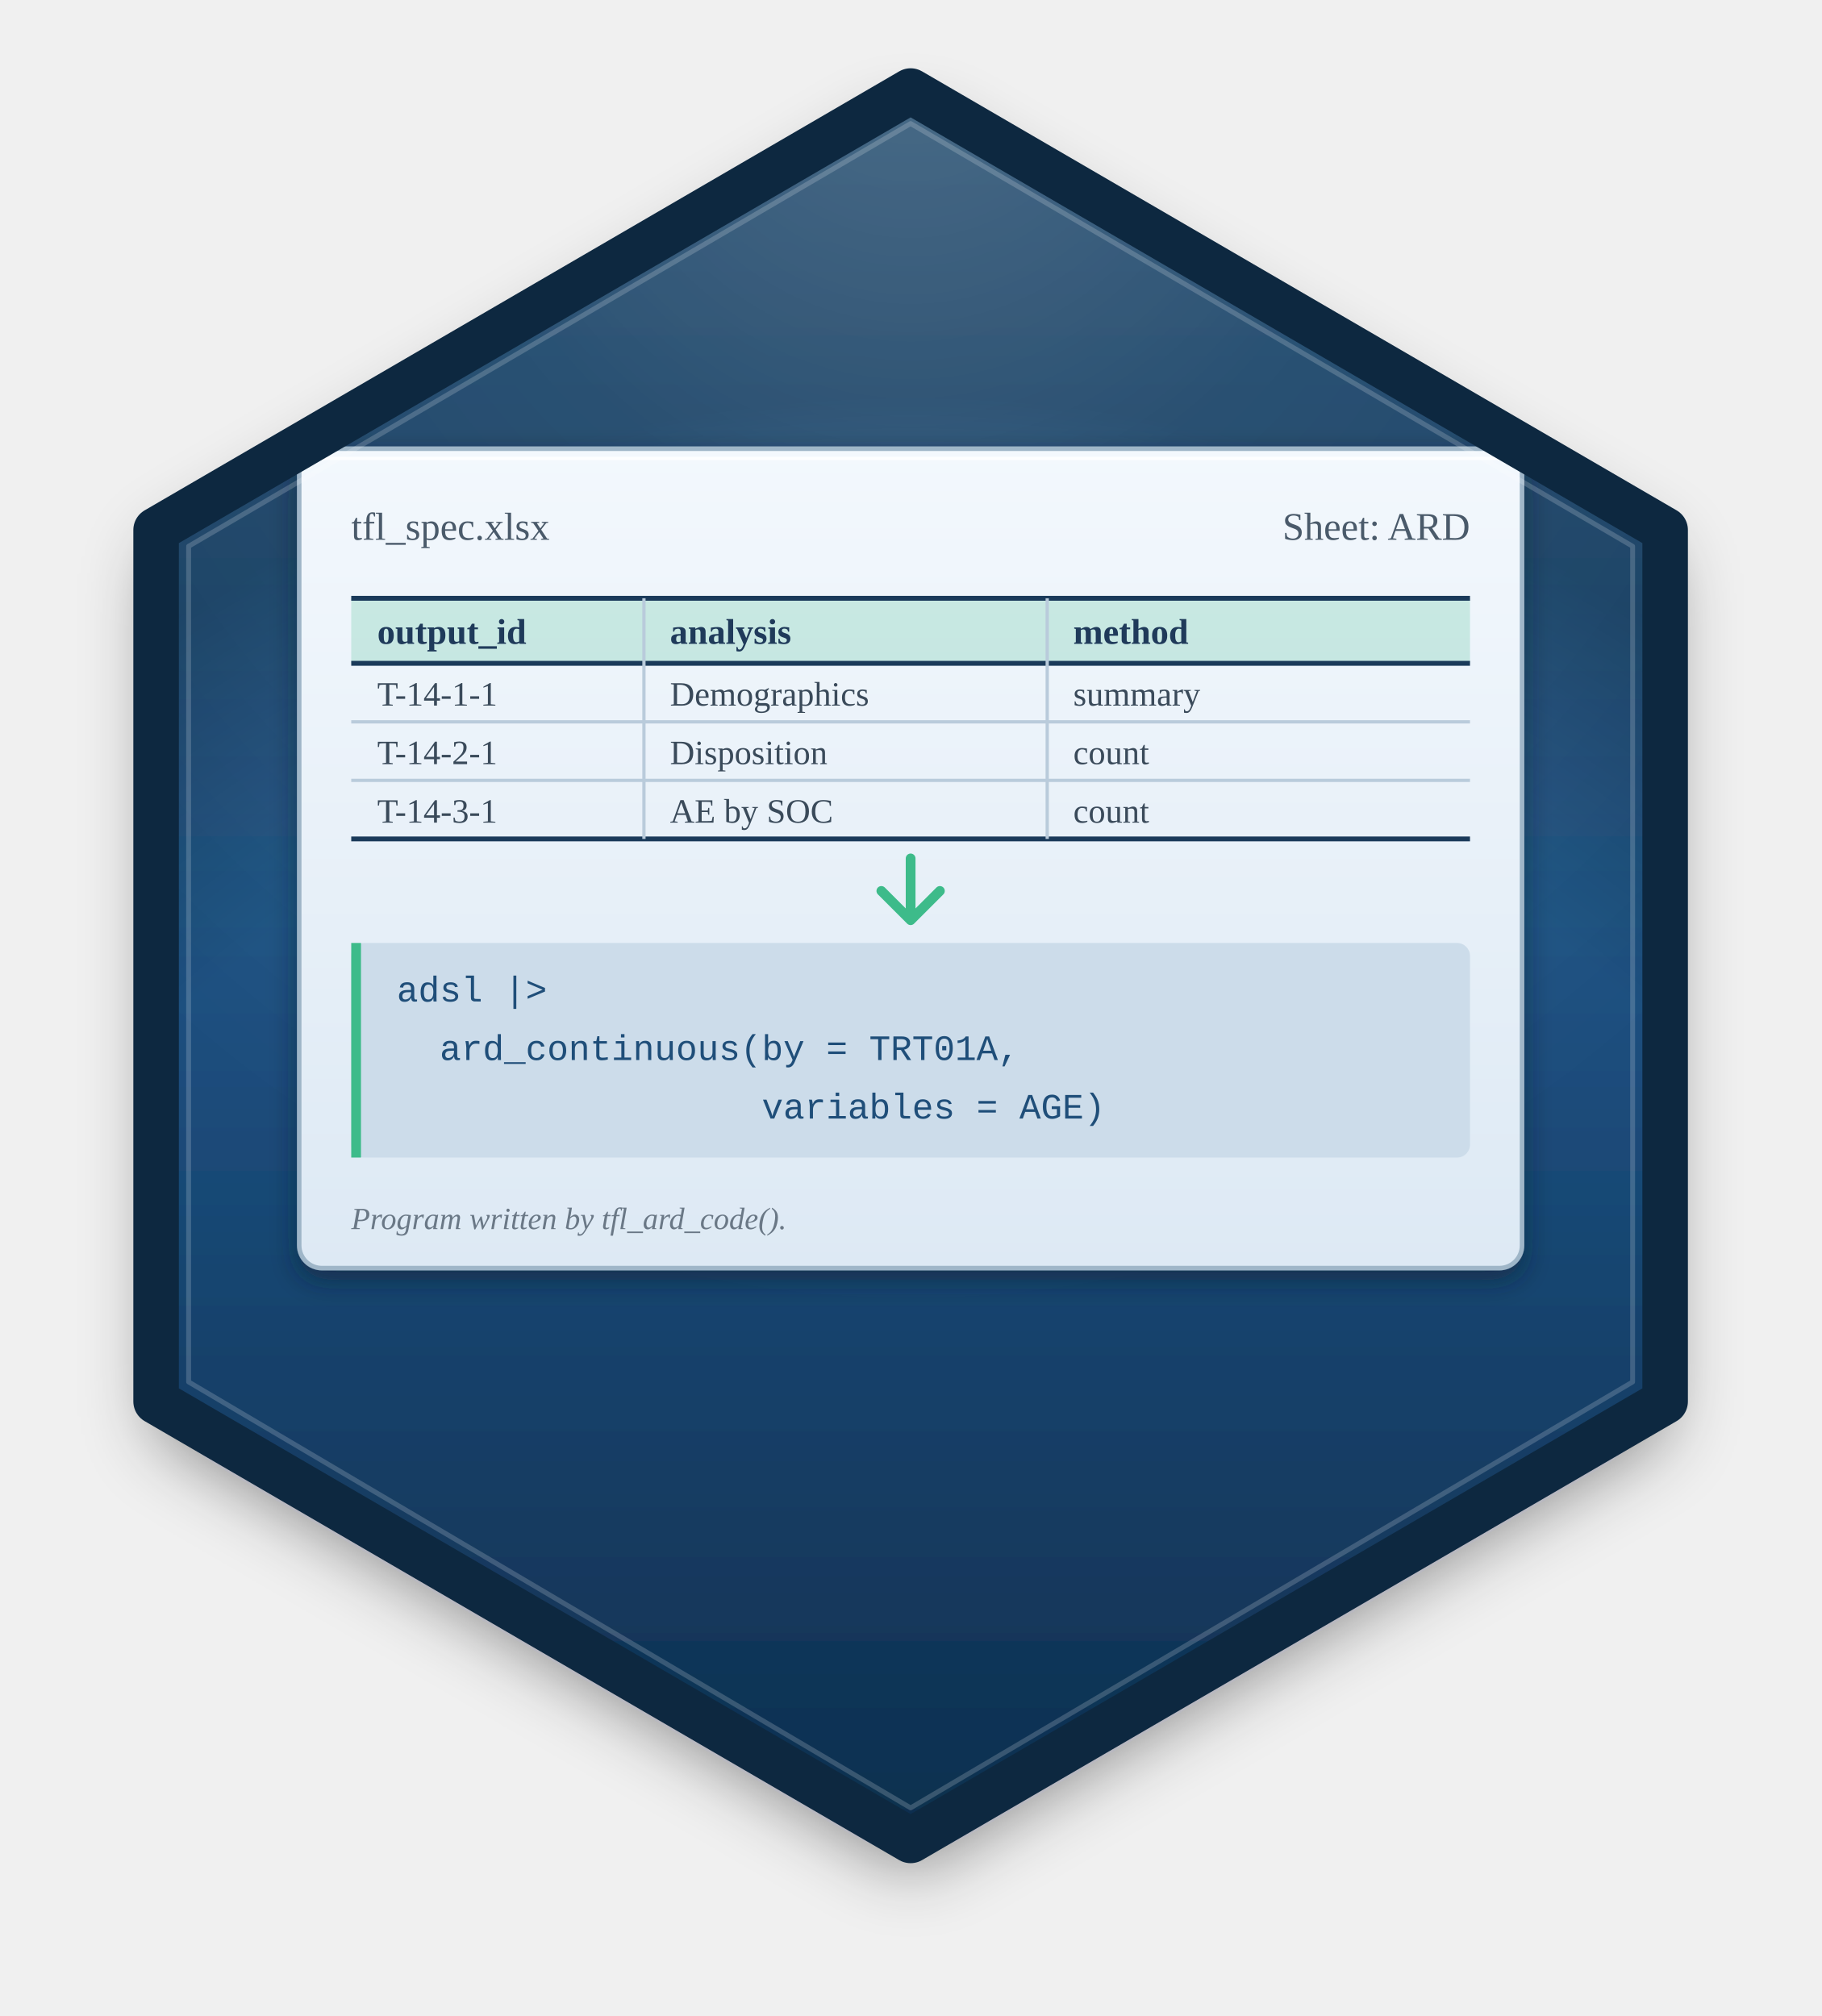
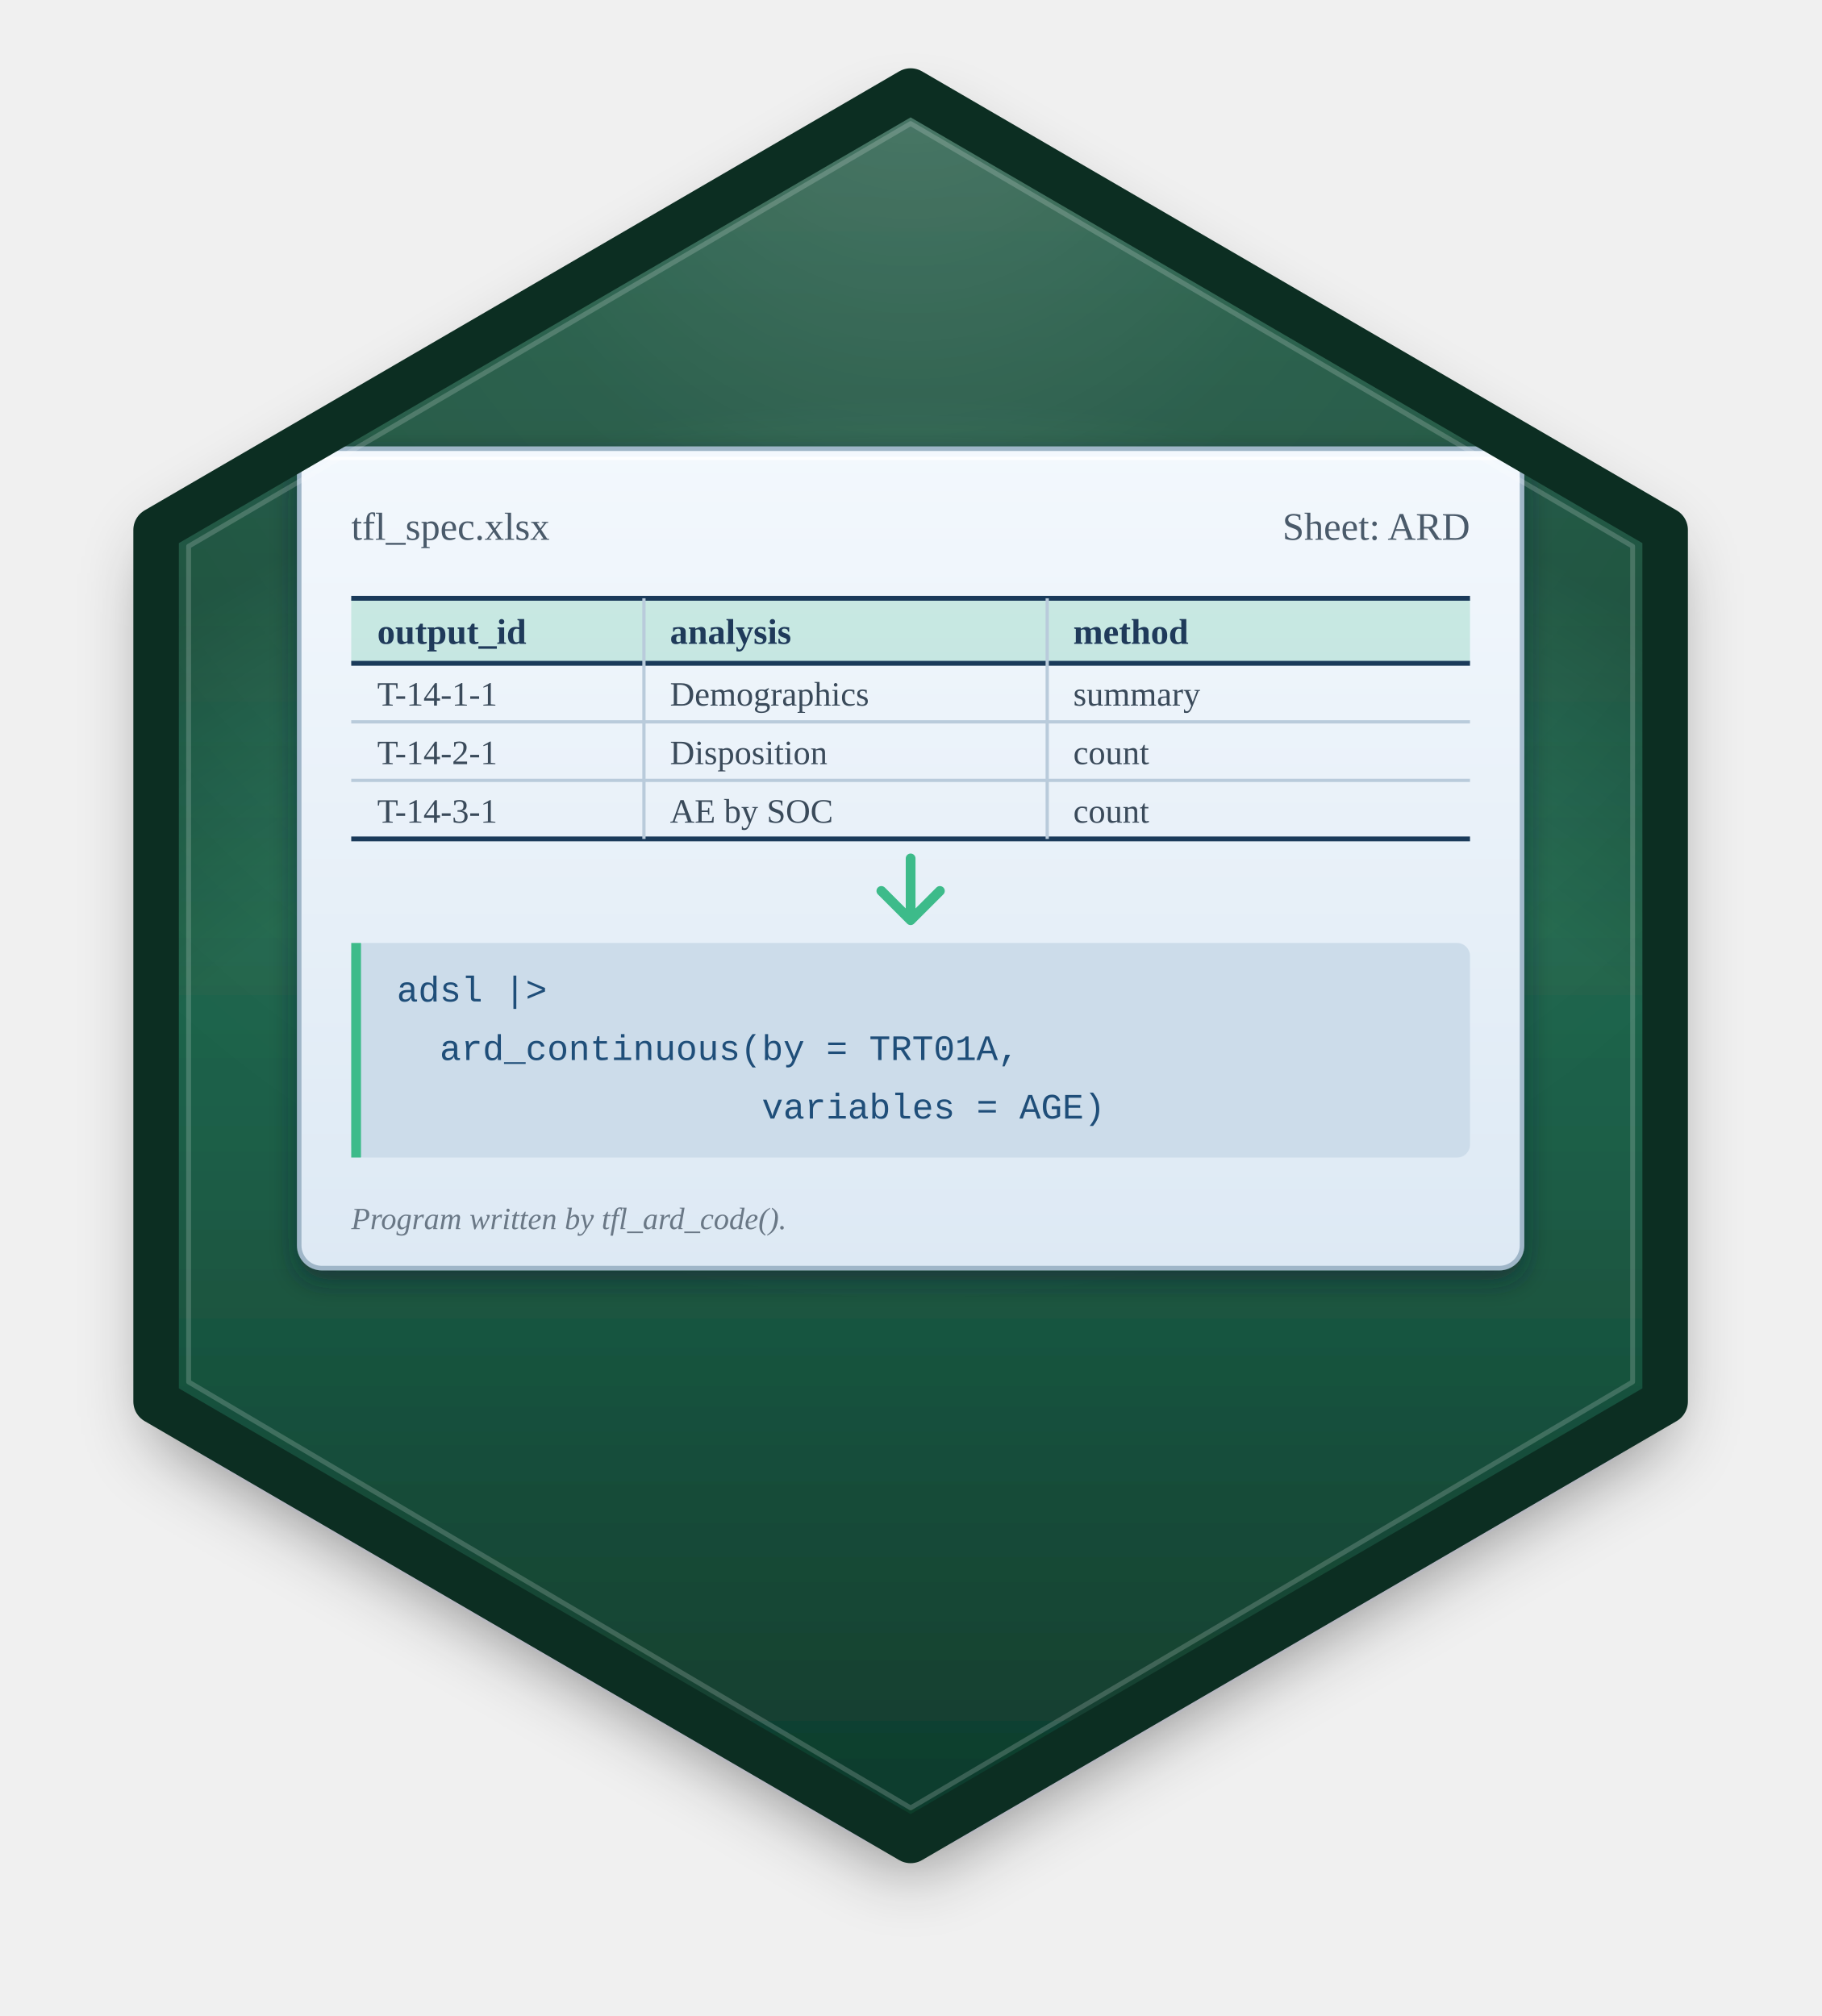
<svg xmlns="http://www.w3.org/2000/svg" width="560" height="620" viewBox="0 0 560 620">
  <defs>
    <linearGradient id="hexbg" x1="50%" y1="0%" x2="50%" y2="100%">
-       <stop offset="0%" stop-color="#2d6fa8" />
-       <stop offset="60%" stop-color="#1a4a78" />
-       <stop offset="100%" stop-color="#0e2e4d" />
+       <stop offset="0%" stop-color="#2f8a68" />
+       <stop offset="60%" stop-color="#1d5e47" />
+       <stop offset="100%" stop-color="#0f3a2b" />
    </linearGradient>
    <radialGradient id="topgloss" cx="50%" cy="0%" r="65%" fx="50%" fy="0%">
      <stop offset="0%" stop-color="#ffffff" stop-opacity="0.32" />
      <stop offset="40%" stop-color="#ffffff" stop-opacity="0.10" />
      <stop offset="100%" stop-color="#ffffff" stop-opacity="0" />
    </radialGradient>
    <radialGradient id="vignette" cx="50%" cy="100%" r="80%" fx="50%" fy="100%">
      <stop offset="0%" stop-color="#000000" stop-opacity="0" />
      <stop offset="80%" stop-color="#000000" stop-opacity="0" />
      <stop offset="100%" stop-color="#000000" stop-opacity="0.30" />
    </radialGradient>
    <linearGradient id="paperbg" x1="50%" y1="0%" x2="50%" y2="100%">
      <stop offset="0%" stop-color="#f3f8fd" />
      <stop offset="100%" stop-color="#dde9f4" />
    </linearGradient>
    <filter id="hex-shadow" x="-12%" y="-8%" width="124%" height="124%">
      <feDropShadow dx="0" dy="9" stdDeviation="11" flood-color="#000913" flood-opacity="0.45" />
    </filter>
    <filter id="paper-shadow" x="-8%" y="-8%" width="116%" height="120%">
      <feDropShadow dx="0" dy="3" stdDeviation="4" flood-color="#0a1c30" flood-opacity="0.55" />
    </filter>
    <filter id="text-shadow" x="-10%" y="-50%" width="120%" height="200%">
      <feDropShadow dx="0" dy="2" stdDeviation="2" flood-color="#000913" flood-opacity="0.55" />
    </filter>
    <clipPath id="hex-clip">
      <polygon points="280,28 512,163 512,431 280,566 48,431 48,163" />
    </clipPath>
  </defs>
  <g filter="url(#hex-shadow)">
    <polygon points="280,28 512,163 512,431 280,566 48,431 48,163" fill="url(#hexbg)" />
  </g>
  <g clip-path="url(#hex-clip)">
    <rect x="0" y="0" width="560" height="620" fill="url(#topgloss)" />
    <rect x="0" y="0" width="560" height="620" fill="url(#vignette)" />
  </g>
  <g clip-path="url(#hex-clip)">
    <rect x="92" y="138" width="376" height="252" rx="7" ry="7" fill="url(#paperbg)" stroke="#9fb6c8" stroke-width="1.4" filter="url(#paper-shadow)" />
    <line x1="98" y1="141" x2="462" y2="141" stroke="#ffffff" stroke-width="1" opacity="0.8" />
    <text x="108" y="166" font-family="Liberation Serif, Times New Roman, serif" font-size="12" text-anchor="start" fill="#4a5a6a">tfl_spec.xlsx</text>
    <text x="452" y="166" font-family="Liberation Serif, Times New Roman, serif" font-size="12" text-anchor="end" fill="#4a5a6a">Sheet: ARD</text>
    <rect x="108" y="184" width="344" height="20" fill="#3dbb8a" opacity="0.22" />
    <line x1="108" y1="184" x2="452" y2="184" stroke="#1a3a5a" stroke-width="1.5" />
    <line x1="108" y1="204" x2="452" y2="204" stroke="#1a3a5a" stroke-width="1.5" />
    <line x1="108" y1="222" x2="452" y2="222" stroke="#b9cbdb" stroke-width="1" />
    <line x1="108" y1="240" x2="452" y2="240" stroke="#b9cbdb" stroke-width="1" />
    <line x1="108" y1="258" x2="452" y2="258" stroke="#1a3a5a" stroke-width="1.5" />
    <line x1="198" y1="184" x2="198" y2="258" stroke="#b9cbdb" stroke-width="1" />
    <line x1="322" y1="184" x2="322" y2="258" stroke="#b9cbdb" stroke-width="1" />
    <text x="116" y="198" font-family="Liberation Serif, Times New Roman, serif" font-size="11" font-weight="600" text-anchor="start" fill="#1f3a5a">output_id</text>
    <text x="206" y="198" font-family="Liberation Serif, Times New Roman, serif" font-size="11" font-weight="600" text-anchor="start" fill="#1f3a5a">analysis</text>
    <text x="330" y="198" font-family="Liberation Serif, Times New Roman, serif" font-size="11" font-weight="600" text-anchor="start" fill="#1f3a5a">method</text>
    <text x="116" y="217" font-family="Liberation Serif, Times New Roman, serif" font-size="10.5" text-anchor="start" fill="#3a4a5a">T-14-1-1</text>
    <text x="206" y="217" font-family="Liberation Serif, Times New Roman, serif" font-size="10.5" text-anchor="start" fill="#3a4a5a">Demographics</text>
    <text x="330" y="217" font-family="Liberation Serif, Times New Roman, serif" font-size="10.5" text-anchor="start" fill="#3a4a5a">summary</text>
    <text x="116" y="235" font-family="Liberation Serif, Times New Roman, serif" font-size="10.5" text-anchor="start" fill="#3a4a5a">T-14-2-1</text>
    <text x="206" y="235" font-family="Liberation Serif, Times New Roman, serif" font-size="10.5" text-anchor="start" fill="#3a4a5a">Disposition</text>
    <text x="330" y="235" font-family="Liberation Serif, Times New Roman, serif" font-size="10.5" text-anchor="start" fill="#3a4a5a">count</text>
    <text x="116" y="253" font-family="Liberation Serif, Times New Roman, serif" font-size="10.5" text-anchor="start" fill="#3a4a5a">T-14-3-1</text>
    <text x="206" y="253" font-family="Liberation Serif, Times New Roman, serif" font-size="10.5" text-anchor="start" fill="#3a4a5a">AE by SOC</text>
    <text x="330" y="253" font-family="Liberation Serif, Times New Roman, serif" font-size="10.5" text-anchor="start" fill="#3a4a5a">count</text>
    <path d="M 280 264 L 280 282 M 271 274 L 280 283 L 289 274" fill="none" stroke="#3dbb8a" stroke-width="3" stroke-linecap="round" stroke-linejoin="round" />
    <rect x="108" y="290" width="344" height="66" rx="4" fill="#ccdcea" />
    <rect x="108" y="290" width="3" height="66" fill="#3dbb8a" />
    <text x="122" y="308" font-family="Liberation Mono, Courier New, monospace" font-size="11" text-anchor="start" fill="#1f4e79" xml:space="preserve">adsl |&gt;</text>
    <text x="122" y="326" font-family="Liberation Mono, Courier New, monospace" font-size="11" text-anchor="start" fill="#1f4e79" xml:space="preserve">  ard_continuous(by = TRT01A,</text>
    <text x="122" y="344" font-family="Liberation Mono, Courier New, monospace" font-size="11" text-anchor="start" fill="#1f4e79" xml:space="preserve">                 variables = AGE)</text>
    <text x="108" y="378" font-family="Liberation Serif, Times New Roman, serif" font-size="9.5" font-style="italic" text-anchor="start" fill="#6a7886">Program written by tfl_ard_code().</text>
  </g>
-   <polygon points="280,28 512,163 512,431 280,566 48,431 48,163" fill="none" stroke="#0d2840" stroke-width="14" stroke-linejoin="round" />
+   <polygon points="280,28 512,163 512,431 280,566 48,431 48,163" fill="none" stroke="#0c2e22" stroke-width="14" stroke-linejoin="round" />
  <polygon points="280,38 502,168 502,425 280,556 58,425 58,168" fill="none" stroke="#ffffff" stroke-width="1.5" stroke-linejoin="round" opacity="0.18" />
</svg>
